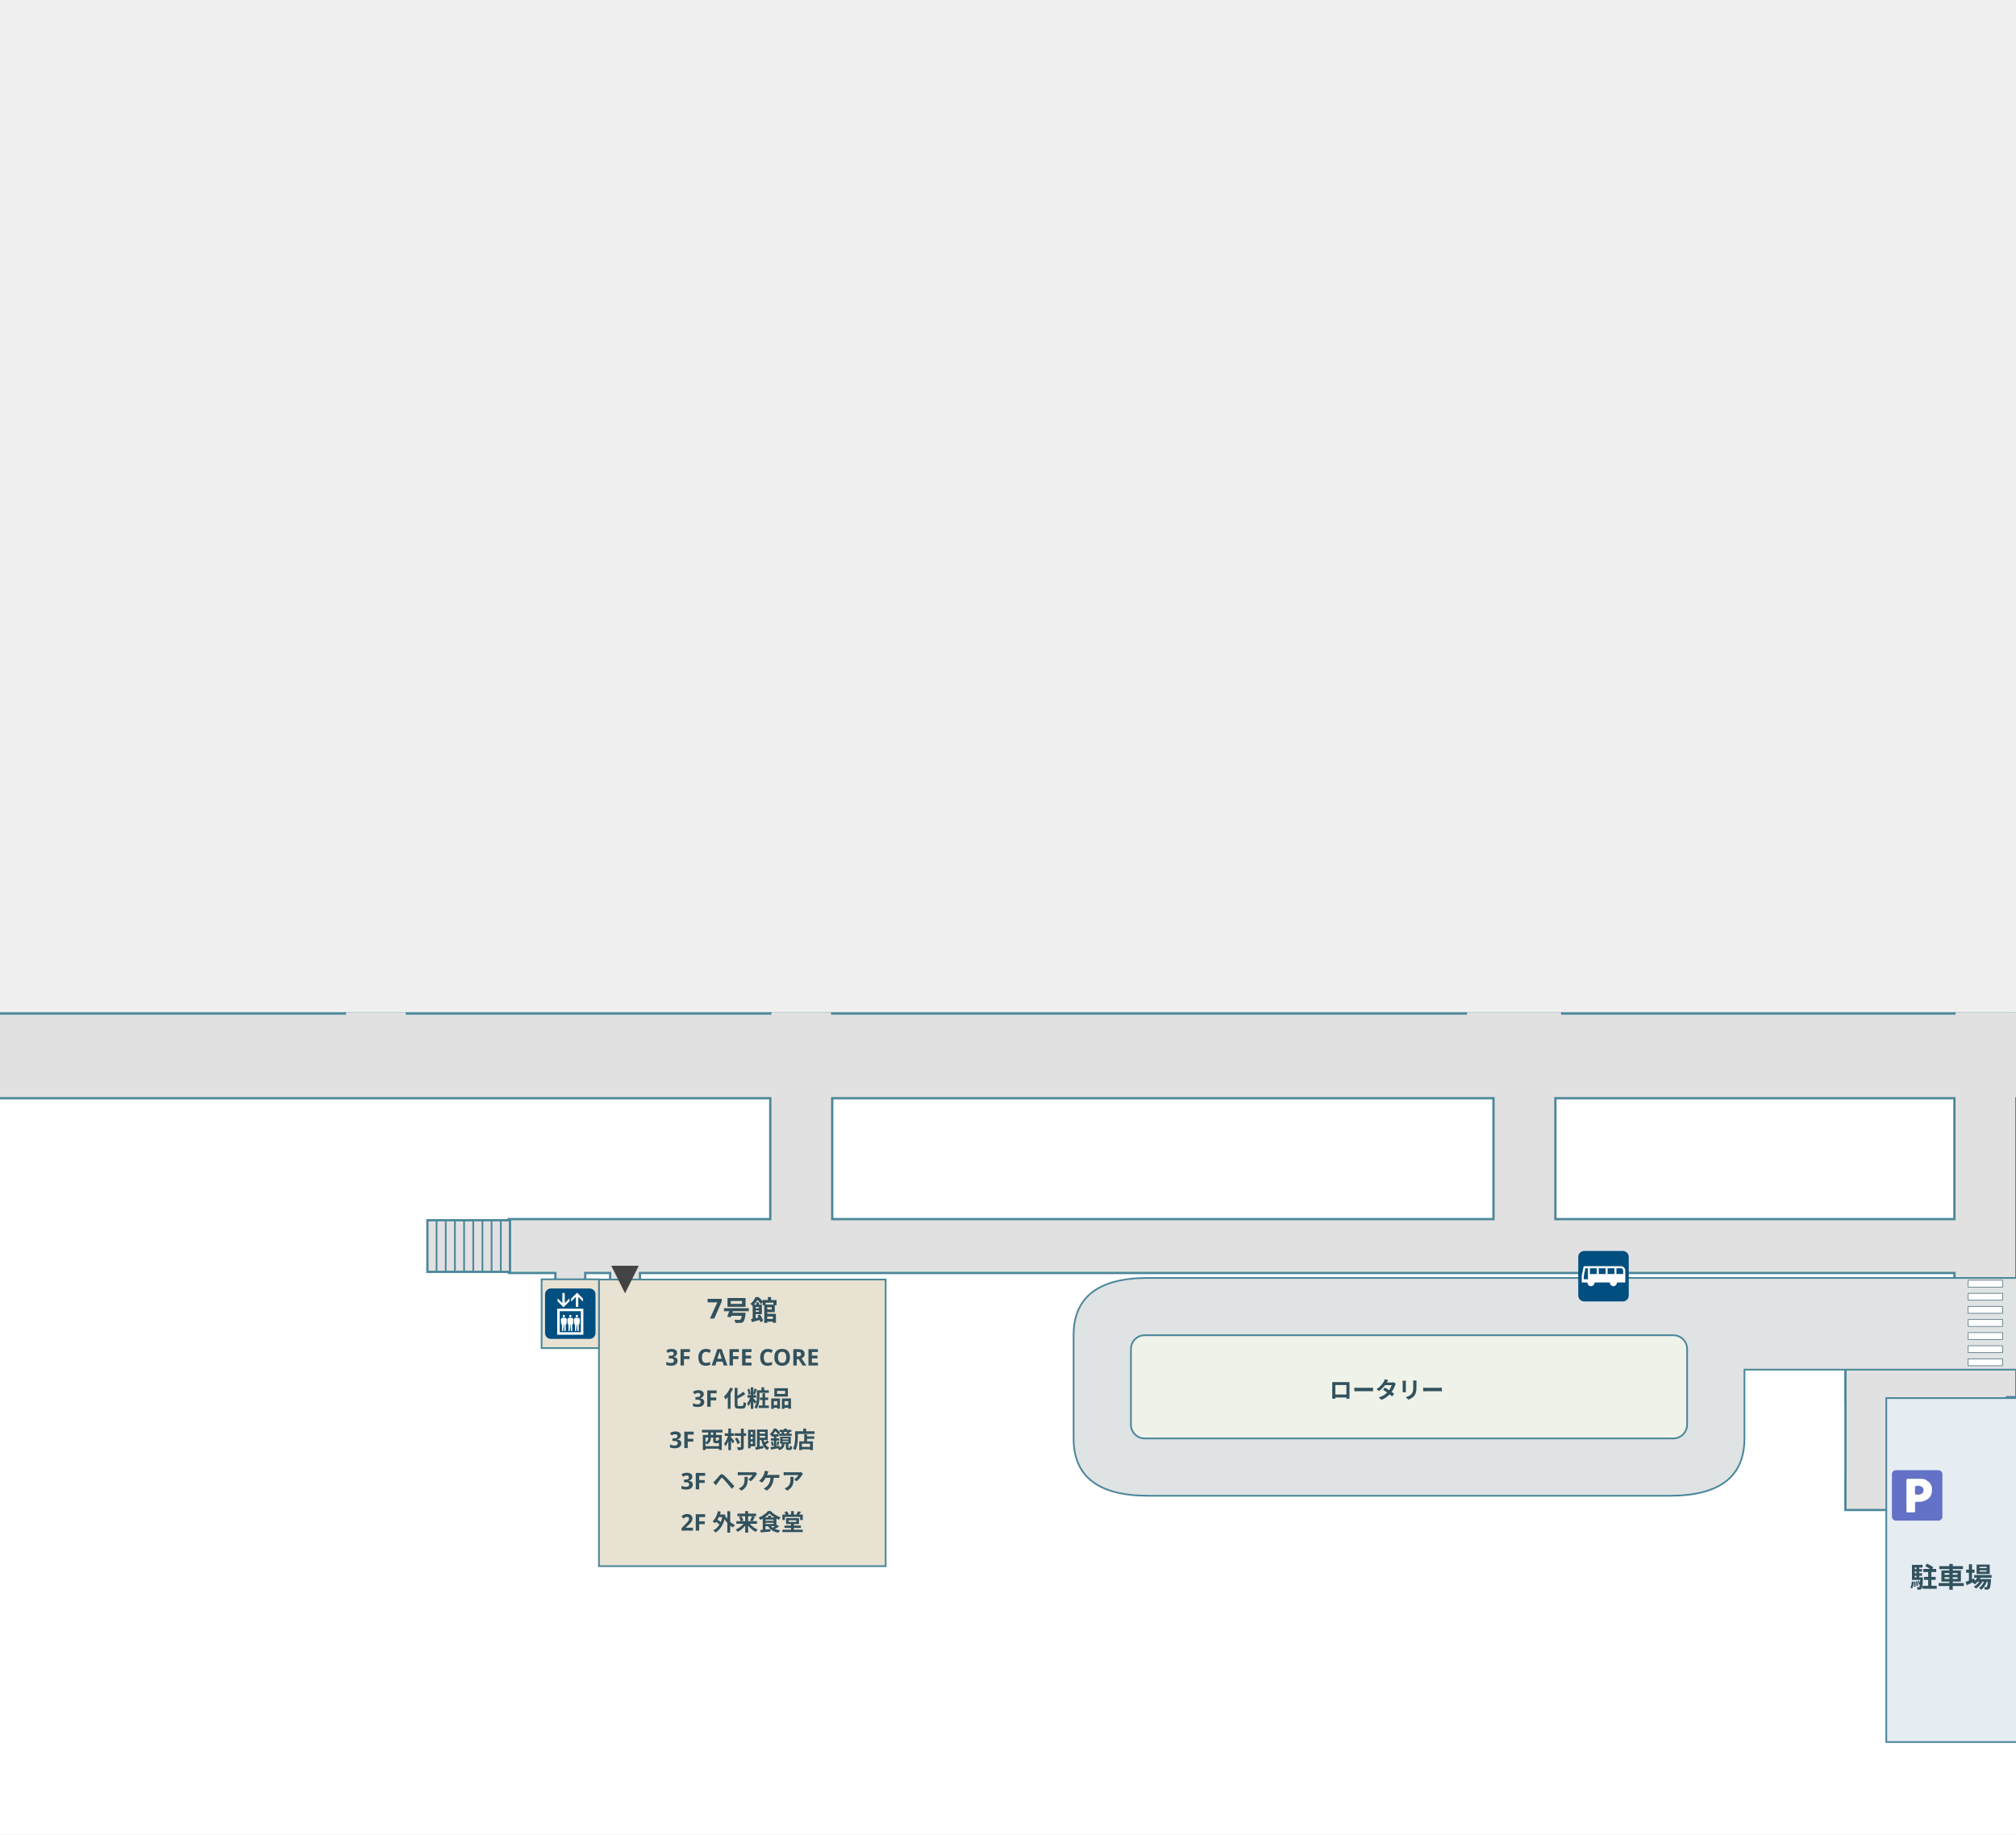
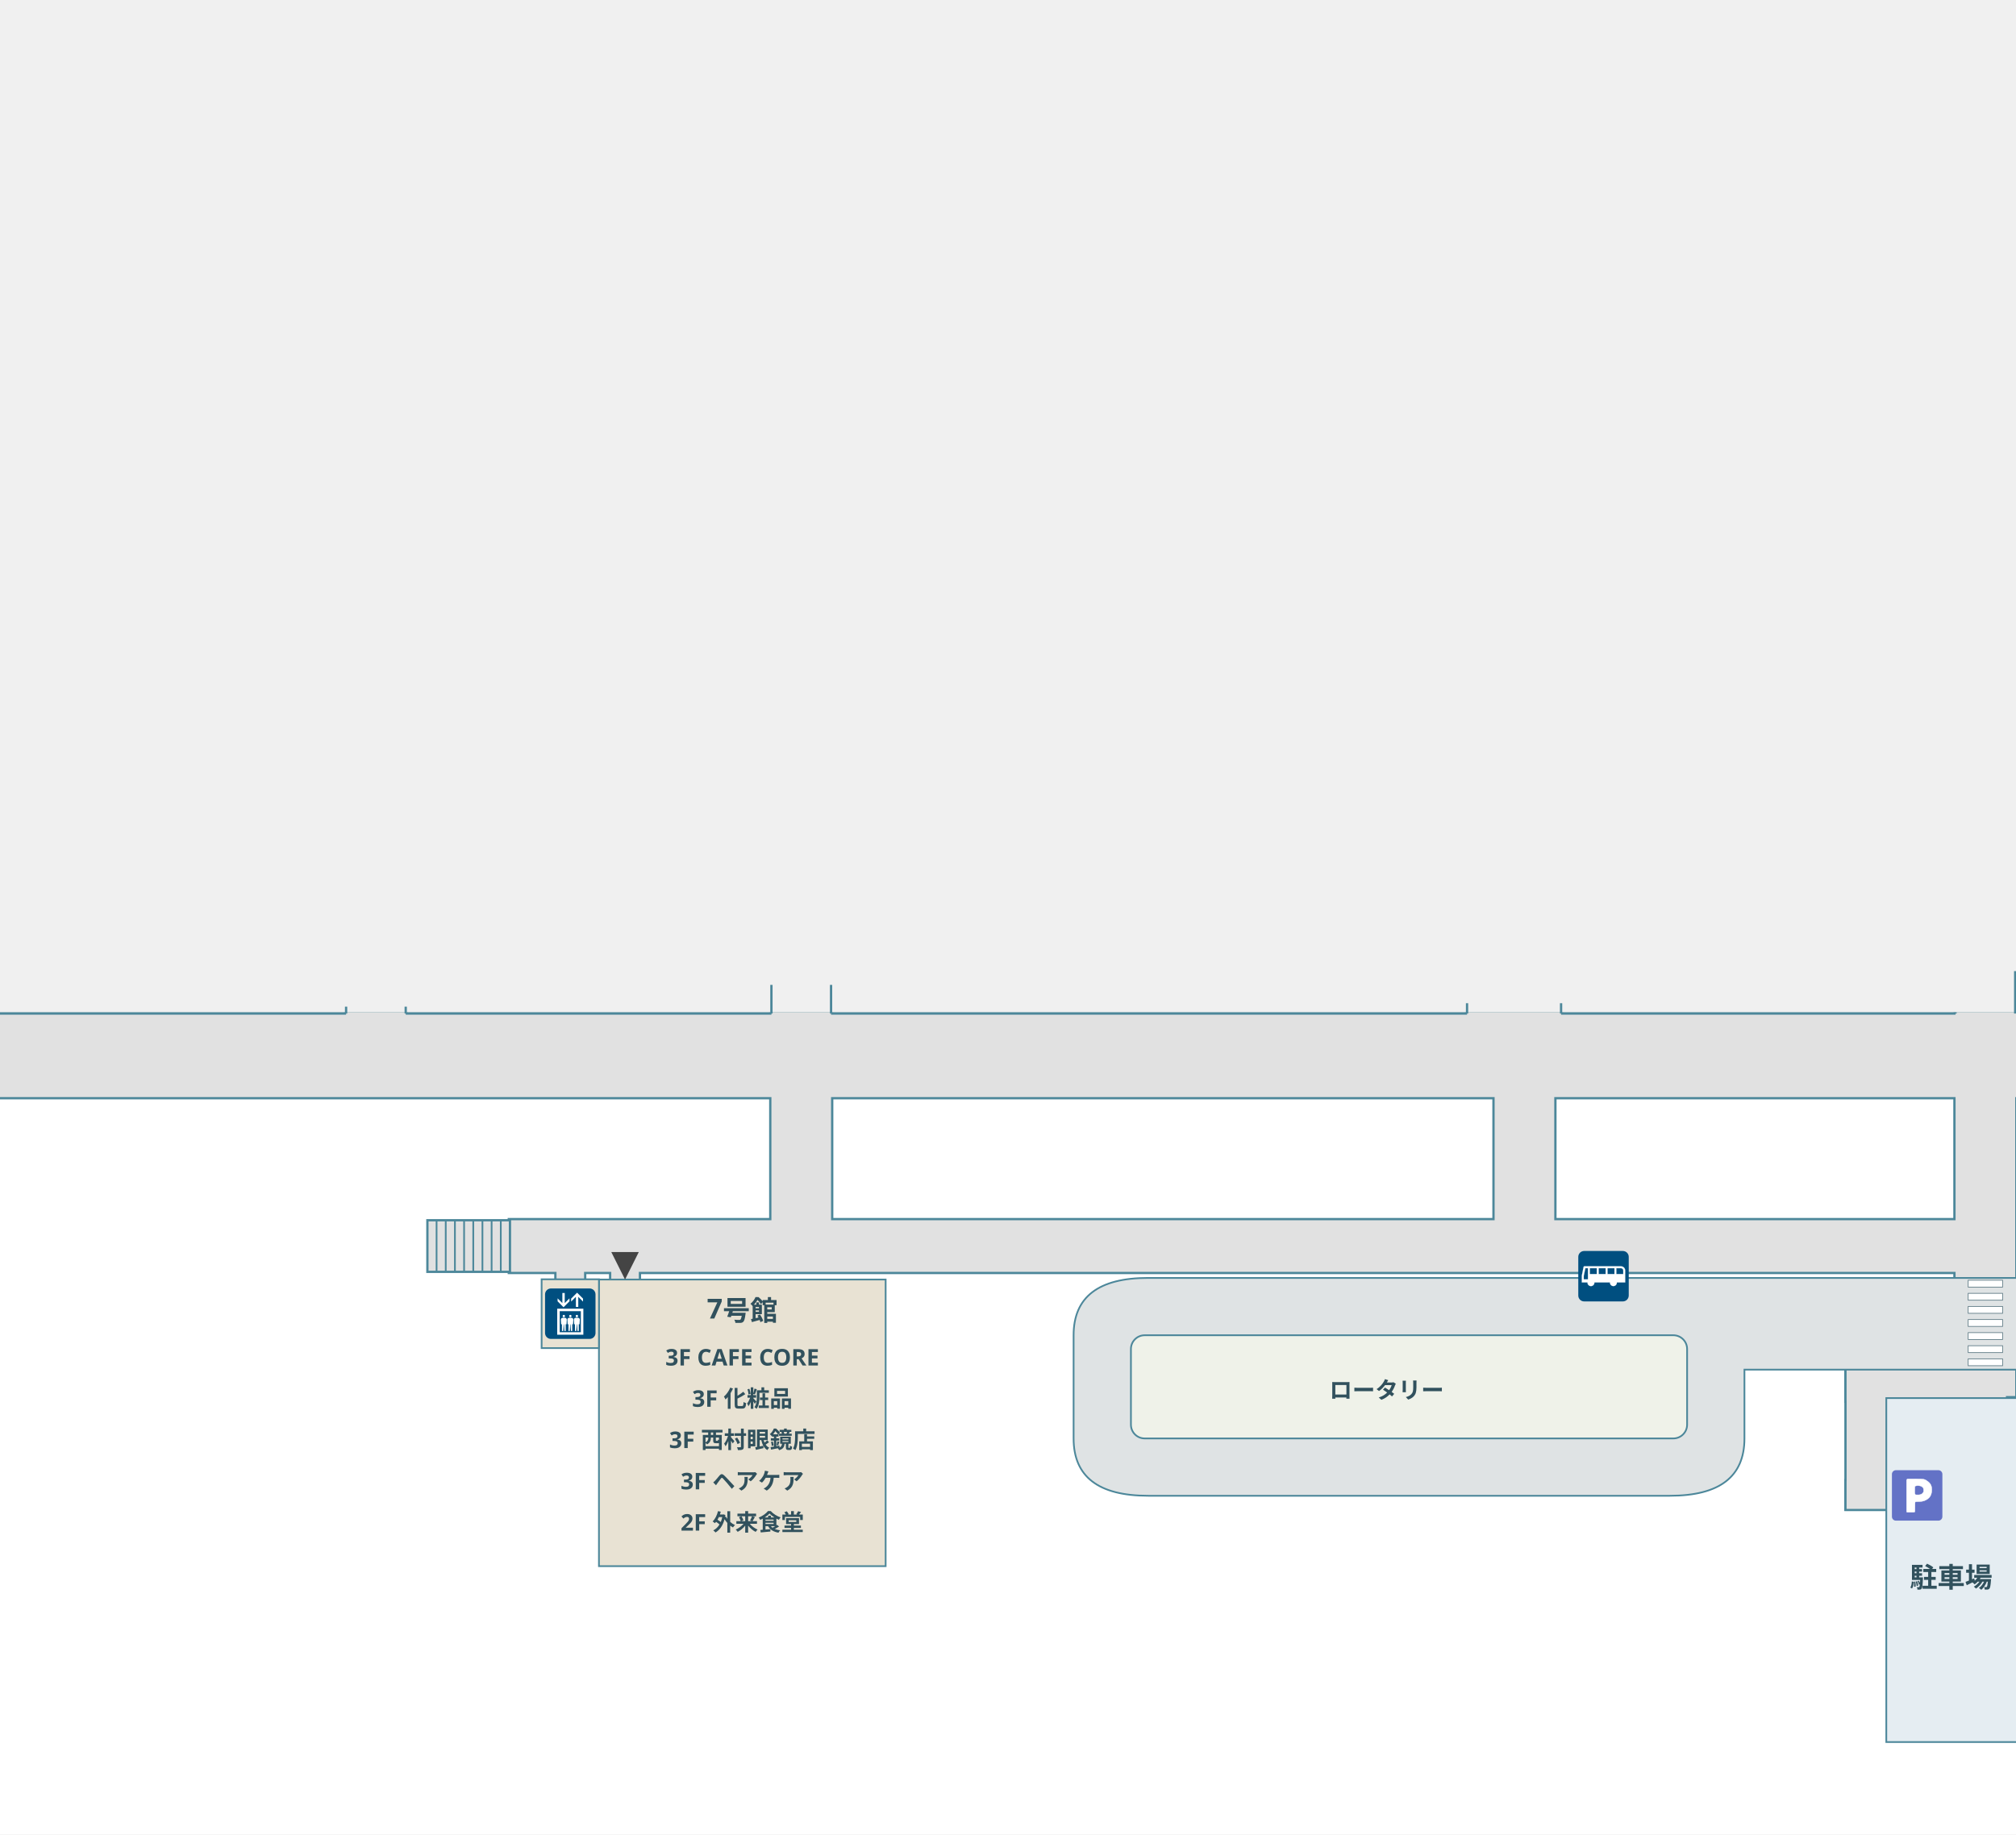
<svg xmlns="http://www.w3.org/2000/svg" viewBox="0 0 1758 1600">
  <defs>
    <symbol id="vector-art-1" viewBox="0 0 40 40">
      <rect width="40" height="40" rx="4.67" fill="#004f80" data-cut-to-outline="true" />
      <g transform="translate(9.6346 3.3333) scale(0.8774932)" data-glyph-source="https://www.mlit.go.jp/sogoseisaku/barrierfree/content/001727469.pdf">
        <path d="M0.000,14.475L0.000,37.987L23.625,37.987L23.625,14.475L0.000,14.475ZM21.368,35.737L2.265,35.737L2.265,16.717L21.368,16.717L21.368,35.737Z" fill="#ffffff" />
        <path d="M11.085,7.800L11.085,5.115L6.796,9.412L6.796,0.277L4.651,0.277L4.651,9.412L0.346,5.115L0.346,7.800L5.723,13.177L11.085,7.800Z" fill="#ffffff" />
        <path d="M16.883,3.765L16.883,12.900L19.036,12.900L19.036,3.765L23.333,8.062L23.333,5.377L17.963,0.000L12.585,5.377L12.585,8.062L16.883,3.765Z" fill="#ffffff" />
        <path d="M3.533,28.545L4.260,28.545L4.260,34.620L5.445,34.620L5.873,28.545L6.083,28.545L6.510,34.620L7.681,34.620L7.681,28.545L8.423,28.545L8.633,24.450L8.618,24.105L8.536,23.775L8.385,23.490L8.176,23.227L7.913,23.002L7.613,22.852L7.268,22.755L6.630,22.687L5.971,22.657L5.325,22.687L4.673,22.755L4.343,22.852L4.043,23.002L3.781,23.227L3.570,23.490L3.421,23.775L3.338,24.105L3.323,24.450L3.533,28.545Z" fill="#ffffff" />
        <path d="M5.971,22.207L6.263,22.162L6.510,22.050L6.728,21.885L6.893,21.667L7.005,21.420L7.043,21.127L7.005,20.857L6.893,20.595L6.728,20.385L6.510,20.205L6.263,20.107L5.971,20.070L5.693,20.107L5.431,20.205L5.228,20.385L5.048,20.595L4.950,20.857L4.913,21.127L4.950,21.420L5.048,21.667L5.228,21.885L5.431,22.050L5.693,22.162L5.971,22.207Z" fill="#ffffff" />
        <path d="M9.428,28.545L10.163,28.545L10.163,34.620L11.333,34.620L11.760,28.545L11.978,28.545L12.406,34.620L13.575,34.620L13.575,28.545L14.310,28.545L14.528,24.450L14.513,24.105L14.431,23.775L14.281,23.490L14.078,23.227L13.815,23.002L13.508,22.852L13.163,22.755L12.533,22.687L11.873,22.657L11.221,22.687L10.575,22.755L10.231,22.852L9.923,23.002L9.676,23.227L9.458,23.490L9.323,23.775L9.226,24.105L9.210,24.450L9.428,28.545Z" fill="#ffffff" />
        <path d="M11.873,22.207L12.158,22.162L12.406,22.050L12.630,21.885L12.796,21.667L12.901,21.420L12.945,21.127L12.901,20.857L12.796,20.595L12.630,20.385L12.406,20.205L12.158,20.107L11.873,20.070L11.580,20.107L11.333,20.205L11.108,20.385L10.943,20.595L10.838,20.857L10.808,21.127L10.838,21.420L10.943,21.667L11.108,21.885L11.333,22.050L11.580,22.162L11.873,22.207Z" fill="#ffffff" />
        <path d="M15.330,28.545L16.058,28.545L16.058,34.620L17.228,34.620L17.656,28.545L17.880,28.545L18.308,34.620L19.478,34.620L19.478,28.545L20.205,28.545L20.431,24.450L20.416,24.105L20.318,23.775L20.168,23.490L19.958,23.227L19.710,23.002L19.411,22.852L19.065,22.755L18.413,22.687L17.768,22.657L17.108,22.687L16.471,22.755L16.125,22.852L15.825,23.002L15.563,23.227L15.353,23.490L15.203,23.775L15.120,24.105L15.106,24.450L15.330,28.545Z" fill="#ffffff" />
        <path d="M17.768,22.207L18.046,22.162L18.308,22.050L18.526,21.885L18.690,21.667L18.803,21.420L18.825,21.127L18.803,20.857L18.690,20.595L18.526,20.385L18.308,20.205L18.046,20.107L17.768,20.070L17.476,20.107L17.228,20.205L17.010,20.385L16.846,20.595L16.733,20.857L16.695,21.127L16.733,21.420L16.846,21.667L17.010,21.885L17.228,22.050L17.476,22.162L17.768,22.207Z" fill="#ffffff" />
      </g>
    </symbol>
  </defs>
  <g id="campus-extension">
    <defs>
      <clipPath id="outdoor-only">
        <rect x="0" y="883" width="1758" height="717" />
      </clipPath>
    </defs>
    <g clip-path="url(#outdoor-only)">
      <rect x="0" y="892" width="2400" height="708" fill="white" />
      <g id="outdoor-walkways">
        <path id="outdoor-walk-edge-0" d="M-2.0 914.35L1760.0 914.35" fill="none" stroke="#4c879a" stroke-width="89" stroke-linejoin="miter" />
        <path id="outdoor-walk-edge-1" d="M327.8 881.0L327.8 916.35" fill="none" stroke="#4c879a" stroke-width="56" stroke-linejoin="miter" />
        <path id="outdoor-walk-edge-2" d="M698.7 881.0L698.7 1106.0" fill="none" stroke="#4c879a" stroke-width="56" stroke-linejoin="miter" />
        <path id="outdoor-walk-edge-3" d="M1320.3 881.0L1320.3 916.35" fill="none" stroke="#4c879a" stroke-width="86" stroke-linejoin="miter" />
        <path id="outdoor-walk-edge-4" d="M1329.35 912.35L1329.35 1088.8" fill="none" stroke="#4c879a" stroke-width="56" stroke-linejoin="miter" />
        <path id="outdoor-walk-edge-5" d="M1731.3 881.0L1731.3 1219.6" fill="none" stroke="#4c879a" stroke-width="56" stroke-linejoin="miter" />
        <path id="outdoor-walk-edge-6" d="M442.7 1086.8L1751.2 1086.8" fill="none" stroke="#4c879a" stroke-width="49" stroke-linejoin="miter" />
        <path id="outdoor-walk-edge-7" d="M497.3 1084.8L497.3 1117.8" fill="none" stroke="#4c879a" stroke-width="28" stroke-linejoin="miter" />
        <path id="outdoor-walk-edge-8" d="M545.05 1084.8L545.05 1118.0" fill="none" stroke="#4c879a" stroke-width="28" stroke-linejoin="miter" />
        <path id="outdoor-walk-edge-9" d="M1608.3 1207.6L1751.2 1207.6" fill="none" stroke="#4c879a" stroke-width="32" stroke-linejoin="miter" />
        <path id="outdoor-walk-edge-10" d="M1628.15 1191.6L1628.15 1317.9" fill="none" stroke="#4c879a" stroke-width="39.7" stroke-linejoin="miter" />
        <path id="outdoor-walk-edge-11" d="M1608.3 1303.9L1676.2 1303.9" fill="none" stroke="#4c879a" stroke-width="28" stroke-linejoin="miter" />
        <path id="outdoor-walk-fill-0" d="M0 914.35L1758 914.35" fill="none" stroke="#e1e1e1" stroke-width="85" stroke-linejoin="miter" />
        <path id="outdoor-walk-fill-1" d="M327.8 883L327.8 914.35" fill="none" stroke="#e1e1e1" stroke-width="52" stroke-linejoin="miter" />
        <path id="outdoor-walk-fill-2" d="M698.7 883L698.7 1104" fill="none" stroke="#e1e1e1" stroke-width="52" stroke-linejoin="miter" />
        <path id="outdoor-walk-fill-3" d="M1320.3 883L1320.3 914.35" fill="none" stroke="#e1e1e1" stroke-width="82" stroke-linejoin="miter" />
        <path id="outdoor-walk-fill-4" d="M1329.35 914.35L1329.35 1086.8" fill="none" stroke="#e1e1e1" stroke-width="52" stroke-linejoin="miter" />
        <path id="outdoor-walk-fill-5" d="M1731.3 883L1731.3 1217.6" fill="none" stroke="#e1e1e1" stroke-width="52" stroke-linejoin="miter" />
        <path id="outdoor-walk-fill-6" d="M444.7 1086.8L1749.2 1086.8" fill="none" stroke="#e1e1e1" stroke-width="45" stroke-linejoin="miter" />
        <path id="outdoor-walk-fill-7" d="M497.3 1086.8L497.3 1115.8" fill="none" stroke="#e1e1e1" stroke-width="24" stroke-linejoin="miter" />
        <path id="outdoor-walk-fill-8" d="M545.05 1086.8L545.05 1116" fill="none" stroke="#e1e1e1" stroke-width="24" stroke-linejoin="miter" />
        <path id="outdoor-walk-fill-9" d="M1610.3 1207.6L1749.2 1207.6" fill="none" stroke="#e1e1e1" stroke-width="28" stroke-linejoin="miter" />
        <path id="outdoor-walk-fill-10" d="M1628.15 1193.6L1628.15 1315.9" fill="none" stroke="#e1e1e1" stroke-width="35.7" stroke-linejoin="miter" />
        <path id="outdoor-walk-fill-11" d="M1610.3 1303.9L1674.2 1303.9" fill="none" stroke="#e1e1e1" stroke-width="24" stroke-linejoin="miter" />
        <path id="outdoor-deck-north-outline" d="M0 884H301.8M353.8 884H672.7M724.7 884H1279.3M1361.3 884H1705.3" fill="none" stroke="#4c879a" stroke-width="2" />
        <g id="outdoor-seven-west-stairs">
          <rect x="372.7" y="1064.3" width="72" height="45" fill="#e1e1e1" stroke="#4c879a" stroke-width="2" />
          <path d="M380.7 1064.3v45M388.7 1064.3v45M396.7 1064.3v45M404.7 1064.3v45M412.7 1064.3v45M420.7 1064.3v45M428.7 1064.3v45M436.7 1064.3v45" stroke="#4c879a" stroke-width="1.5" />
        </g>
      </g>
      <g id="outdoor-rotary" transform="translate(36.2 -25.4)">
        <path d="M965.0 1140H2320V1220H1485.0V1280Q1485.0 1330 1420.0 1330H965.0Q900 1330 900 1280V1190Q900 1140 965.0 1140Z" fill="#dfe3e4" stroke="#4c879a" stroke-width="1.5" />
        <rect x="950" y="1190" width="485.0" height="90" rx="12" fill="#eff2e9" stroke="#4c879a" stroke-width="1.5" />
        <path d="M2320 1140V1220" stroke="white" stroke-width="4" />
        <text x="1173.0" y="1245" font-family="sans-serif" text-anchor="middle" fill="#31515d" font-size="20" font-weight="700">ロータリー</text>
      </g>
      <g id="outdoor-parking-crosswalk" fill="white" stroke="#587580" stroke-width=".6">
        <rect x="1716.3" y="1116.6" width="30" height="6" />
        <rect x="1716.3" y="1128.03" width="30" height="6" />
        <rect x="1716.3" y="1139.46" width="30" height="6" />
        <rect x="1716.3" y="1150.89" width="30" height="6" />
        <rect x="1716.3" y="1162.31" width="30" height="6" />
        <rect x="1716.3" y="1173.74" width="30" height="6" />
        <rect x="1716.3" y="1185.17" width="30" height="6" />
      </g>
      <g id="outdoor-seven" transform="translate(-2.7 -6)">
        <rect x="525" y="1122" width="250" height="250" fill="#e8e2d3" stroke="#4c879a" stroke-width="1.5" />
        <g id="outdoor-sevenEV" transform="translate(0 -78.2)">
          <rect x="475" y="1200" width="50" height="60" fill="#e8e2d3" stroke="#4c879a" stroke-width="1.5" />
          <use data-official-ev="31" x="478" y="1208" width="44" height="44" href="#vector-art-1" />
        </g>
        <text x="650" y="1156" font-family="sans-serif" text-anchor="middle" fill="#31515d" font-size="24" font-weight="700">7号館</text>
        <text x="650" y="1197" font-family="sans-serif" text-anchor="middle" fill="#31515d" font-size="20" font-weight="700">3F CAFE CORE</text>
        <text x="650" y="1233" font-family="sans-serif" text-anchor="middle" fill="#31515d" font-size="20" font-weight="700">3F 化粧品</text>
        <text x="650" y="1269" font-family="sans-serif" text-anchor="middle" fill="#31515d" font-size="20" font-weight="700">3F 西村眼鏡店</text>
        <text x="650" y="1305" font-family="sans-serif" text-anchor="middle" fill="#31515d" font-size="20" font-weight="700">3F ヘアケア</text>
        <text x="650" y="1341" font-family="sans-serif" text-anchor="middle" fill="#31515d" font-size="20" font-weight="700">2F 外来食堂</text>
-         <path id="outdoor-seven-entrance" d="M535.75 1110h24l-12 24z" fill="#444444" />
+         <path id="outdoor-seven-entrance" d="M535.75 1098h24l-12 24z" fill="#444444" />
      </g>
      <g id="outdoor-parkingBuilding" transform="translate(194.9 -30.6)">
        <rect x="1450" y="1250" width="850" height="300" fill="#e5edf2" stroke="#4c879a" stroke-width="1.5" />
        <text x="1506.55" y="1415" font-family="sans-serif" text-anchor="middle" fill="#31515d" font-size="24" font-weight="700">駐車場</text>
      </g>
      <g id="outdoor-busStop" transform="translate(298.3 1.1)">
        <rect x="1078" y="1090" width="44" height="44" rx="5.14" fill="#004f80" />
        <svg x="1081" y="1102" width="38" height="20" viewBox="-0.1 -0.1 41.12 18.89">
          <path d="M36.885 0.000 L2.461 0.000 L2.228 0.045 L2.033 0.112 L1.860 0.262 L1.740 0.420 L1.651 0.622 L0.000 8.767 L0.000 15.225 L5.348 15.225 L5.348 15.472 L5.393 15.997 L5.513 16.492 L5.716 16.957 L5.971 17.362 L6.308 17.745 L6.675 18.060 L7.103 18.322 L7.576 18.532 L8.070 18.645 L8.603 18.690 L9.135 18.645 L9.638 18.532 L10.088 18.322 L10.516 18.060 L10.898 17.745 L11.228 17.362 L11.490 16.957 L11.693 16.492 L11.813 15.997 L11.858 15.472 L11.858 15.225 L26.528 15.225 L26.528 15.457 L26.573 15.982 L26.693 16.477 L26.896 16.927 L27.166 17.347 L27.488 17.730 L27.856 18.052 L28.283 18.307 L28.755 18.502 L29.250 18.630 L29.783 18.675 L30.315 18.630 L30.818 18.502 L31.283 18.307 L31.711 18.052 L32.086 17.730 L32.408 17.347 L32.670 16.927 L32.880 16.477 L32.993 15.982 L33.038 15.457 L33.038 15.225 L40.920 15.225 L40.920 3.982 L40.875 3.405 L40.740 2.835 L40.553 2.310 L40.268 1.815 L39.930 1.380 L39.533 0.990 L39.076 0.637 L38.596 0.375 L38.048 0.172 L37.485 0.045 L36.885 0.000 Z M5.791 12.292 L1.815 12.292 L1.815 8.970 L3.346 1.800 L5.791 1.800 L5.791 12.292 Z M14.130 7.312 L7.576 7.312 L7.576 1.800 L14.130 1.800 L14.130 7.312 Z M22.463 7.312 L15.908 7.312 L15.908 1.800 L22.463 1.800 L22.463 7.312 Z M30.788 7.312 L24.248 7.312 L24.248 1.800 L30.788 1.800 L30.788 7.312 Z M32.581 7.312 L32.581 1.800 L36.885 1.800 L37.343 1.845 L37.755 1.972 L38.123 2.182 L38.445 2.445 L38.723 2.760 L38.918 3.142 L39.045 3.547 L39.091 3.982 L39.091 7.312 L32.581 7.312 Z" fill="white" fill-rule="evenodd" stroke="white" stroke-width="0.12" />
        </svg>
      </g>
      <g id="outdoor-parkingPayment" transform="translate(161.8 14.3)">
        <g transform="translate(1488 1268) scale(1.1)">
          <rect width="40" height="40" rx="3.17" fill="#6372c6" data-cut-to-outline="true" />
          <g transform="scale(.1666667)" fill="currentColor" color="#ffffff" stroke="currentColor" stroke-width="1.65" stroke-linejoin="round" data-glyph-source="hospital-legend-redrawn">
            <path d="M0 0 C1.44 -0 1.44 -0 2.91 -0 C4.55 -0.01 4.55 -0.01 6.22 -0.03 C8 -0.01 8 -0.01 9.82 0.01 C11.05 0 12.29 0 13.56 0 C16.85 0 20.15 0.02 23.45 0.05 C26.72 0.07 29.99 0.05 33.26 0.04 C79.16 0.08 79.16 0.08 96.58 12.88 C97.94 14.06 99.27 15.26 100.58 16.5 C101.51 17.32 101.51 17.32 102.47 18.16 C108.58 24.19 111.93 32.18 113.58 40.5 C115.32 55.29 114.32 69.31 106.93 82.42 C99.9 93.17 89.54 99.8 77.62 104.23 C65.69 108.11 53.29 108.2 40.85 108.36 C38.41 108.41 38.41 108.41 35.58 109.5 C34.65 112.28 34.45 113.98 34.42 116.85 C34.41 118.16 34.41 118.16 34.39 119.5 C34.38 120.44 34.38 121.38 34.37 122.35 C34.34 124.34 34.31 126.32 34.28 128.31 C34.24 131.44 34.2 134.58 34.18 137.72 C34.15 140.74 34.1 143.76 34.06 146.79 C34.05 147.73 34.05 148.67 34.05 149.64 C34.03 150.51 34.01 151.39 34 152.28 C33.99 153.05 33.98 153.82 33.97 154.61 C33.78 155.55 33.78 155.55 33.58 156.5 C29.91 158.94 27.16 158.79 22.92 158.77 C22.17 158.77 21.43 158.77 20.66 158.77 C19.08 158.77 17.51 158.77 15.94 158.76 C13.52 158.75 11.11 158.76 8.69 158.77 C7.16 158.77 5.64 158.77 4.11 158.77 C3.38 158.77 2.66 158.77 1.91 158.78 C0.13 158.76 -1.65 158.64 -3.42 158.5 C-4.08 157.84 -4.74 157.18 -5.42 156.5 C-5.68 153.89 -5.68 153.89 -5.68 150.52 C-5.69 149.24 -5.7 147.97 -5.7 146.65 C-5.7 145.23 -5.7 143.81 -5.7 142.38 C-5.7 140.89 -5.71 139.4 -5.71 137.91 C-5.72 133.85 -5.73 129.79 -5.72 125.74 C-5.72 122.35 -5.73 118.97 -5.73 115.58 C-5.74 107.6 -5.74 99.61 -5.74 91.63 C-5.73 83.39 -5.74 75.14 -5.76 66.9 C-5.78 59.83 -5.79 52.76 -5.78 45.69 C-5.78 41.46 -5.79 37.24 -5.8 33.01 C-5.81 29.04 -5.81 25.06 -5.8 21.09 C-5.79 19.63 -5.8 18.17 -5.81 16.71 C-5.82 14.72 -5.81 12.73 -5.8 10.74 C-5.8 9.62 -5.8 8.51 -5.8 7.36 C-5.27 3.34 -4.12 0.85 0 0 Z M34.58 34.5 C33.41 38.01 33.4 41.19 33.38 44.84 C33.37 45.55 33.36 46.27 33.36 47.01 C33.35 48.52 33.34 50.04 33.34 51.55 C33.33 53.86 33.3 56.17 33.27 58.48 C33.26 59.95 33.25 61.43 33.25 62.9 C33.24 63.59 33.23 64.27 33.21 64.98 C33.23 69.33 34.01 71.99 36.58 75.5 C39.89 75.62 43.2 75.69 46.52 75.75 C47.44 75.78 48.37 75.82 49.32 75.85 C56.99 75.96 62.63 74.27 68.92 69.86 C72.31 66.45 74.58 63.55 75.43 58.75 C75.79 53.24 75.48 47.88 73.52 42.69 C69.2 37.81 64.93 34.47 58.45 33.13 C46.06 31.14 46.06 31.14 34.58 34.5 Z " transform="translate(75.42136,41.49879)" />
          </g>
        </g>
      </g>
    </g>
+     <path id="outdoor-doorway-outlines" d="M301.8 878V884M353.8 878V884M672.7 859V884M724.7 859V884M1279.3 875V884M1361.3 875V884M1705.3 883V884M1757.3 847V884" fill="none" stroke="#4c879a" stroke-width="2" />
  </g>
</svg>
